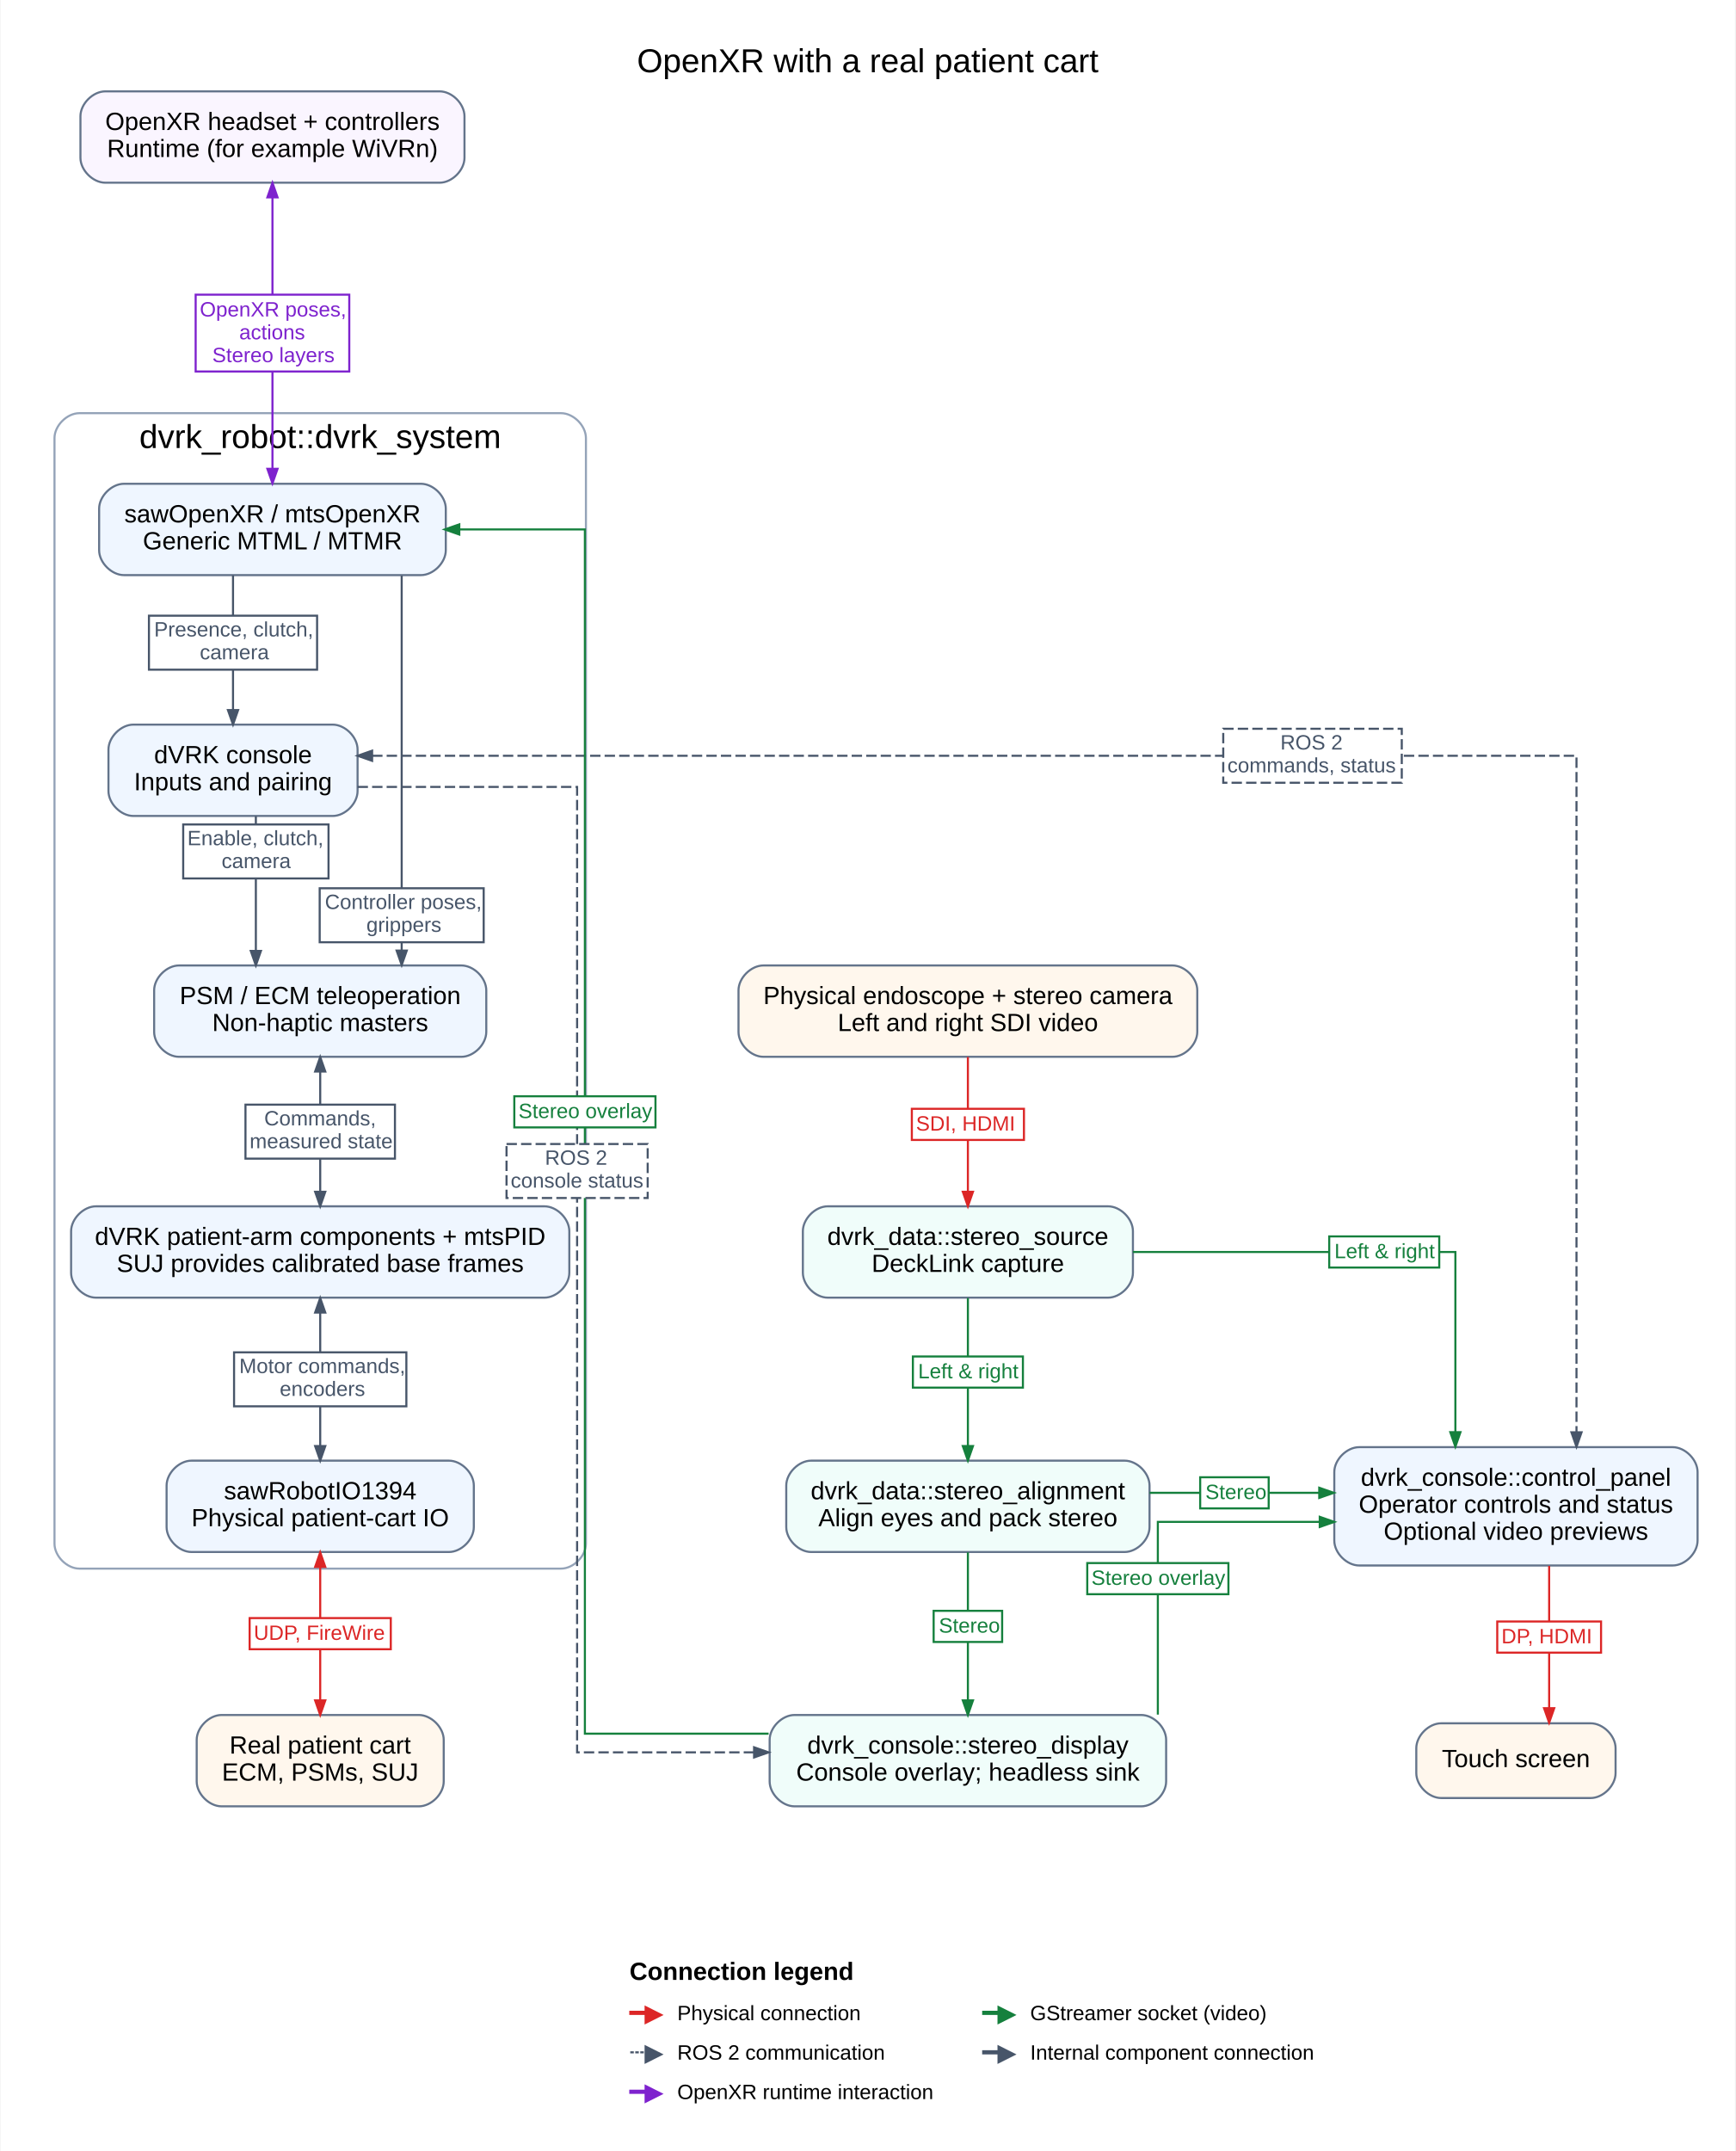
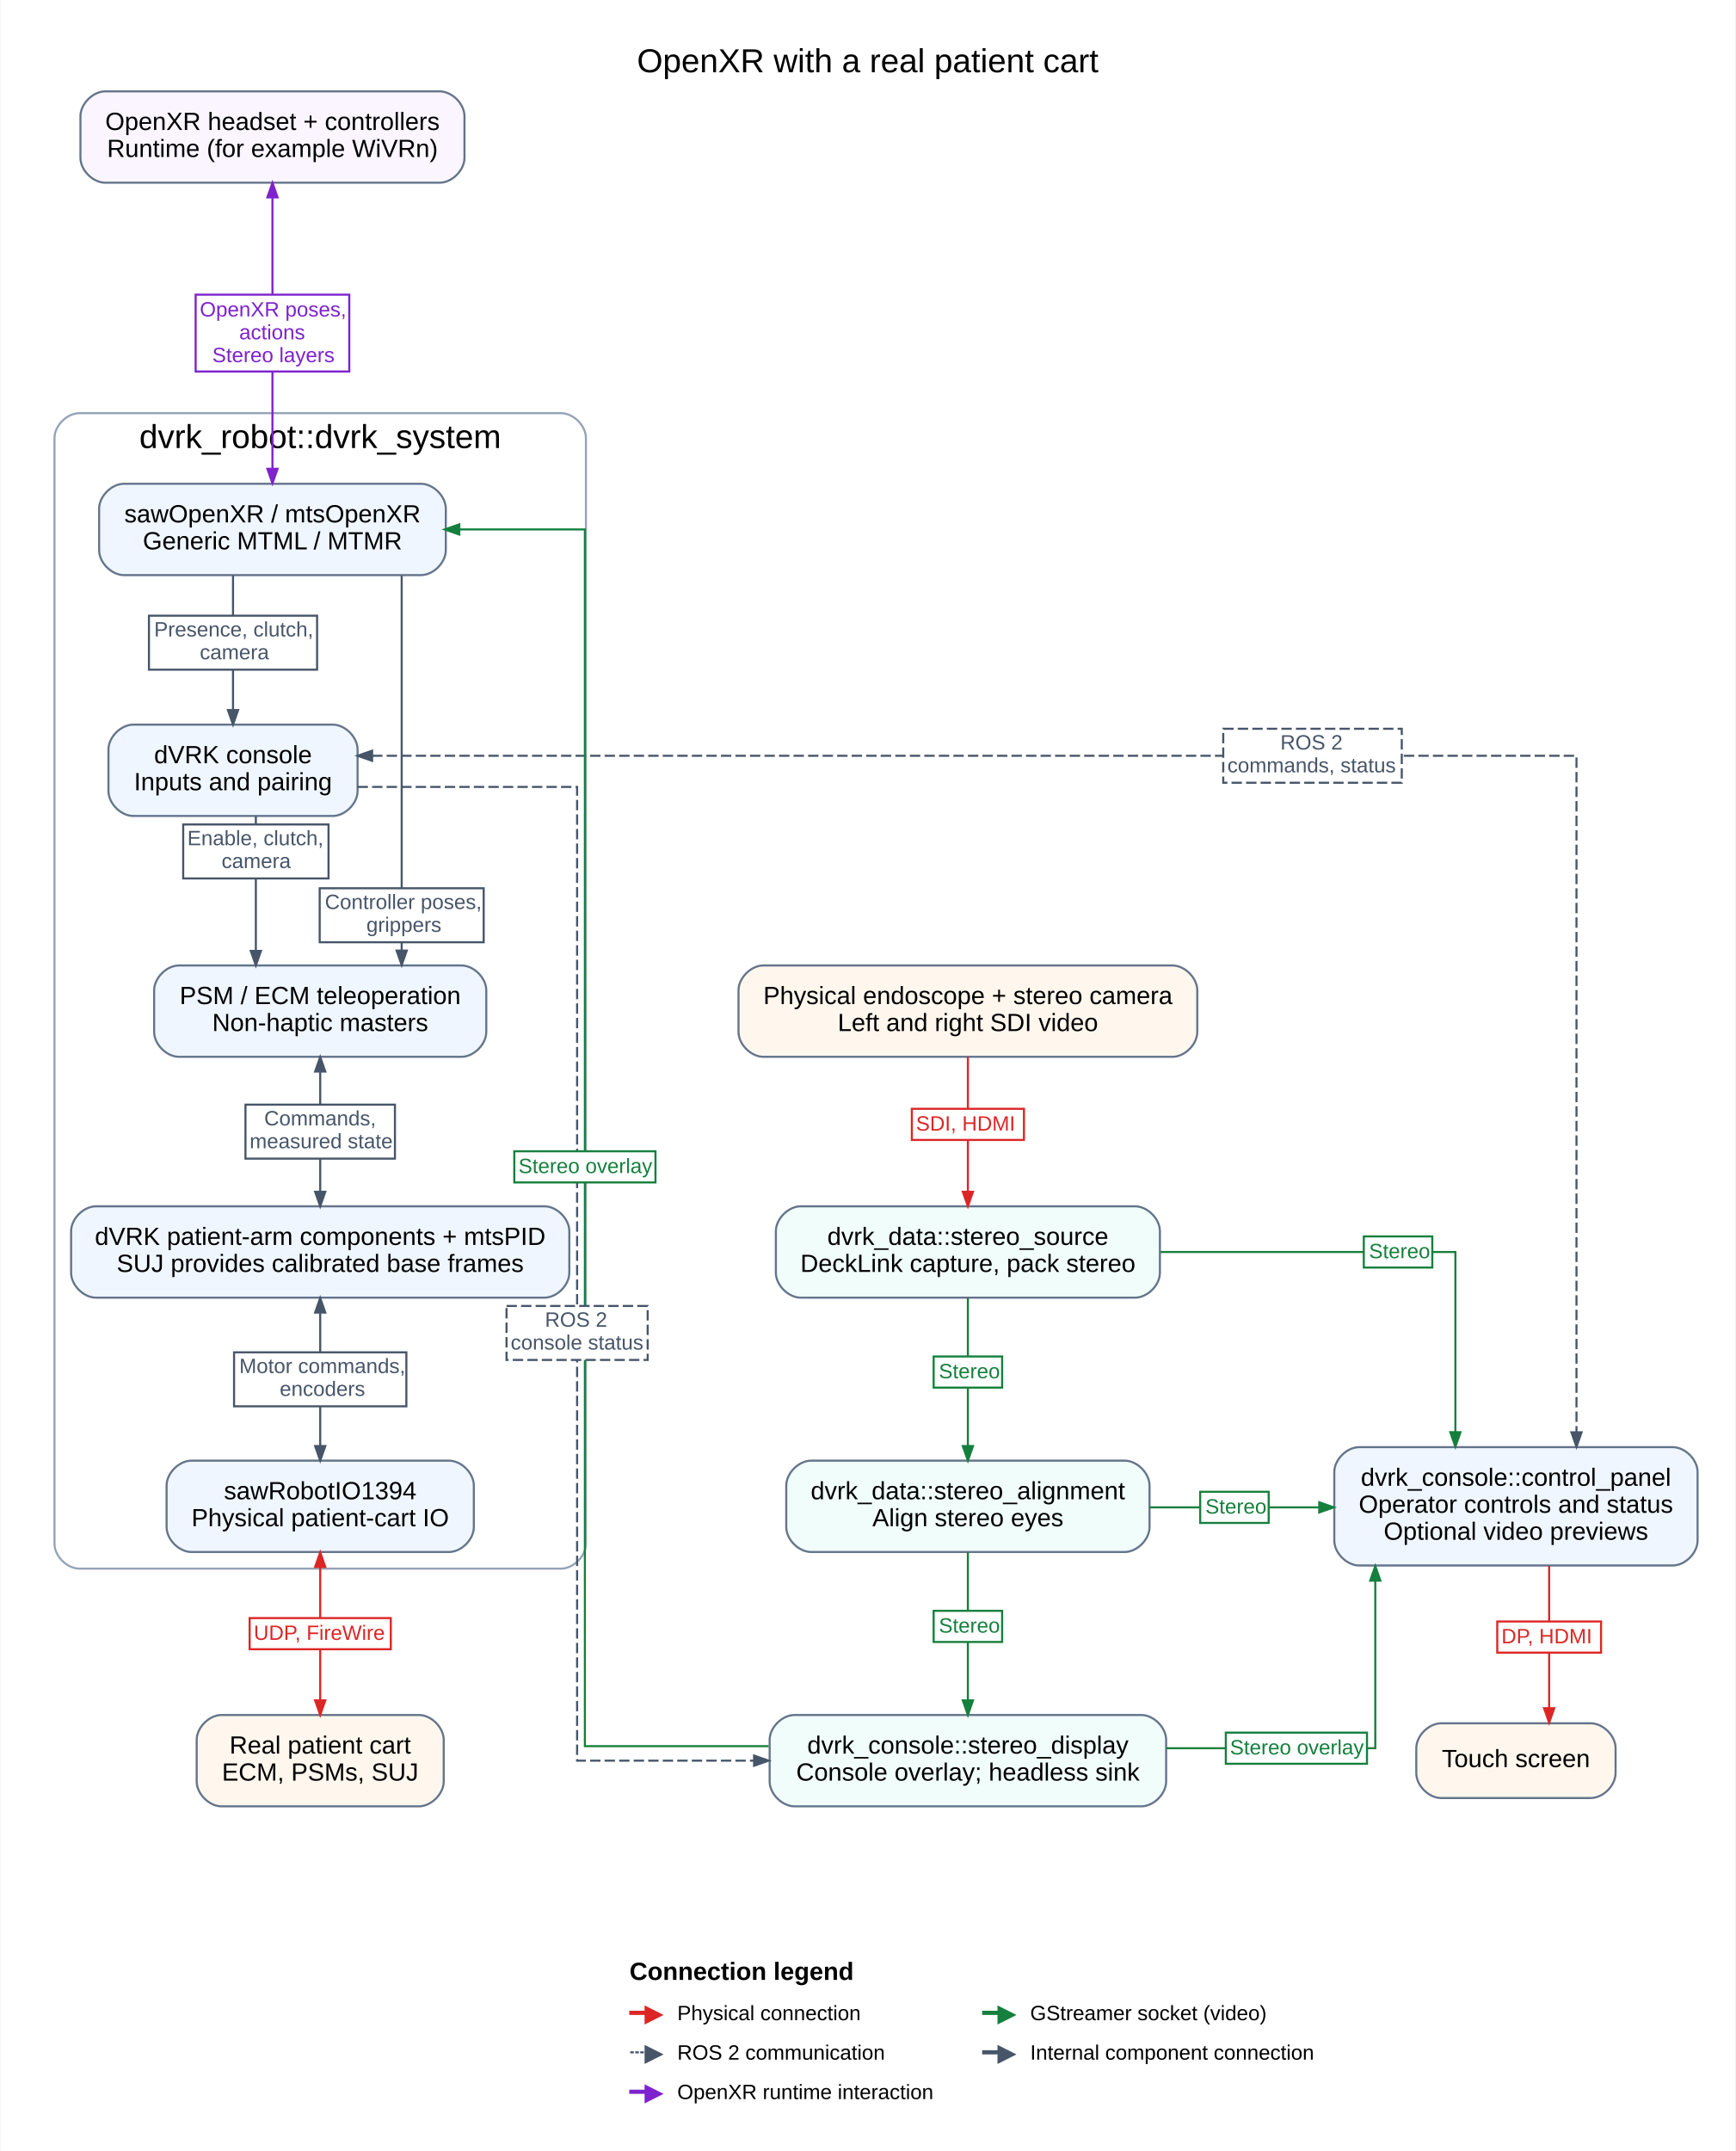
<svg xmlns="http://www.w3.org/2000/svg" width="836pt" height="1036pt" viewBox="0.00 0.00 835.50 1036.00">
  <g id="graph0" class="graph" transform="scale(1 1) rotate(0) translate(18 1018)">
    <polygon fill="white" stroke="transparent" points="-18,18 -18,-1018 817.5,-1018 817.5,18 -18,18" />
    <text text-anchor="middle" x="399.75" y="-983.2" font-family="Arial,Helvetica,sans-serif" font-size="16.00">OpenXR with a real patient cart</text>
    <g id="clust2" class="cluster">
      <path fill="white" stroke="#94a3b8" d="M20,-262.5C20,-262.5 252,-262.5 252,-262.5 258,-262.5 264,-268.5 264,-274.5 264,-274.5 264,-807 264,-807 264,-813 258,-819 252,-819 252,-819 20,-819 20,-819 14,-819 8,-813 8,-807 8,-807 8,-274.5 8,-274.5 8,-268.5 14,-262.5 20,-262.5" />
      <text text-anchor="middle" x="136" y="-802.2" font-family="Arial,Helvetica,sans-serif" font-size="16.00">dvrk_robot::dvrk_system</text>
    </g>
    <g id="node1" class="node">
      <path fill="#faf5ff" stroke="#64748b" d="M193.5,-974C193.5,-974 32.5,-974 32.5,-974 26.5,-974 20.5,-968 20.5,-962 20.5,-962 20.5,-942 20.5,-942 20.5,-936 26.5,-930 32.5,-930 32.5,-930 193.5,-930 193.5,-930 199.5,-930 205.5,-936 205.5,-942 205.5,-942 205.5,-962 205.5,-962 205.5,-968 199.5,-974 193.5,-974" />
      <text text-anchor="middle" x="113" y="-955.4" font-family="Arial,Helvetica,sans-serif" font-size="12.00">OpenXR headset + controllers</text>
      <text text-anchor="middle" x="113" y="-942.4" font-family="Arial,Helvetica,sans-serif" font-size="12.00">Runtime (for example WiVRn)</text>
    </g>
    <g id="node3" class="node">
      <path fill="#eff6ff" stroke="#64748b" d="M184.5,-785C184.5,-785 41.5,-785 41.5,-785 35.5,-785 29.5,-779 29.5,-773 29.5,-773 29.5,-753 29.5,-753 29.5,-747 35.5,-741 41.5,-741 41.5,-741 184.5,-741 184.5,-741 190.5,-741 196.5,-747 196.5,-753 196.5,-753 196.5,-773 196.5,-773 196.5,-779 190.5,-785 184.5,-785" />
      <text text-anchor="middle" x="113" y="-766.4" font-family="Arial,Helvetica,sans-serif" font-size="12.00">sawOpenXR / mtsOpenXR</text>
      <text text-anchor="middle" x="113" y="-753.4" font-family="Arial,Helvetica,sans-serif" font-size="12.00">Generic MTML / MTMR</text>
    </g>
    <g id="edge6" class="edge">
      <path fill="none" stroke="#7e22ce" d="M113,-922.95C113,-922.95 113,-792.2 113,-792.2" />
      <polygon fill="#7e22ce" stroke="#7e22ce" points="115.45,-792.2 113,-785.2 110.55,-792.2 115.45,-792.2" />
      <polygon fill="#7e22ce" stroke="#7e22ce" points="110.55,-922.95 113,-929.95 115.45,-922.95 110.55,-922.95" />
    </g>
    <g id="node2" class="node">
      <path fill="#fff7ed" stroke="#64748b" d="M183.5,-192C183.5,-192 88.5,-192 88.5,-192 82.5,-192 76.5,-186 76.5,-180 76.5,-180 76.5,-160 76.5,-160 76.5,-154 82.5,-148 88.5,-148 88.5,-148 183.5,-148 183.5,-148 189.5,-148 195.5,-154 195.5,-160 195.5,-160 195.5,-180 195.5,-180 195.5,-186 189.5,-192 183.5,-192" />
      <text text-anchor="middle" x="136" y="-173.4" font-family="Arial,Helvetica,sans-serif" font-size="12.00">Real patient cart</text>
      <text text-anchor="middle" x="136" y="-160.4" font-family="Arial,Helvetica,sans-serif" font-size="12.00">ECM, PSMs, SUJ</text>
    </g>
    <g id="node15" class="node">
      <text text-anchor="start" x="285" y="-64.4" font-family="Arial,Helvetica,sans-serif" font-weight="bold" font-size="12.00">Connection legend</text>
      <text text-anchor="start" x="285" y="-44.4" font-family="Arial,Helvetica,sans-serif" font-size="12.00" fill="#dc2626">━▶</text>
      <text text-anchor="start" x="308" y="-45" font-family="Arial,Helvetica,sans-serif" font-size="10.00">Physical connection</text>
      <text text-anchor="start" x="455" y="-44.4" font-family="Arial,Helvetica,sans-serif" font-size="12.00" fill="#15803d">━▶</text>
      <text text-anchor="start" x="478" y="-45" font-family="Arial,Helvetica,sans-serif" font-size="10.00">GStreamer socket (video)</text>
      <text text-anchor="start" x="285" y="-25.4" font-family="Arial,Helvetica,sans-serif" font-size="12.00" fill="#475569">┄▶</text>
      <text text-anchor="start" x="308" y="-26" font-family="Arial,Helvetica,sans-serif" font-size="10.00">ROS 2 communication</text>
      <text text-anchor="start" x="455" y="-25.4" font-family="Arial,Helvetica,sans-serif" font-size="12.00" fill="#475569">━▶</text>
      <text text-anchor="start" x="478" y="-26" font-family="Arial,Helvetica,sans-serif" font-size="10.00">Internal component connection</text>
      <text text-anchor="start" x="285" y="-6.4" font-family="Arial,Helvetica,sans-serif" font-size="12.00" fill="#7e22ce">━▶</text>
      <text text-anchor="start" x="308" y="-7" font-family="Arial,Helvetica,sans-serif" font-size="10.00">OpenXR runtime interaction</text>
    </g>
    <g id="node4" class="node">
      <path fill="#eff6ff" stroke="#64748b" d="M142,-669C142,-669 46,-669 46,-669 40,-669 34,-663 34,-657 34,-657 34,-637 34,-637 34,-631 40,-625 46,-625 46,-625 142,-625 142,-625 148,-625 154,-631 154,-637 154,-637 154,-657 154,-657 154,-663 148,-669 142,-669" />
      <text text-anchor="middle" x="94" y="-650.4" font-family="Arial,Helvetica,sans-serif" font-size="12.00">dVRK console</text>
      <text text-anchor="middle" x="94" y="-637.4" font-family="Arial,Helvetica,sans-serif" font-size="12.00">Inputs and pairing</text>
    </g>
    <g id="edge1" class="edge">
      <path fill="none" stroke="#475569" d="M94,-740.91C94,-740.91 94,-676.01 94,-676.01" />
      <polygon fill="#475569" stroke="#475569" points="96.45,-676.01 94,-669.01 91.55,-676.01 96.45,-676.01" />
    </g>
    <g id="node5" class="node">
      <path fill="#eff6ff" stroke="#64748b" d="M204,-553C204,-553 68,-553 68,-553 62,-553 56,-547 56,-541 56,-541 56,-521 56,-521 56,-515 62,-509 68,-509 68,-509 204,-509 204,-509 210,-509 216,-515 216,-521 216,-521 216,-541 216,-541 216,-547 210,-553 204,-553" />
      <text text-anchor="middle" x="136" y="-534.4" font-family="Arial,Helvetica,sans-serif" font-size="12.00">PSM / ECM teleoperation</text>
      <text text-anchor="middle" x="136" y="-521.4" font-family="Arial,Helvetica,sans-serif" font-size="12.00">Non-haptic masters</text>
    </g>
    <g id="edge2" class="edge">
      <path fill="none" stroke="#475569" d="M175.25,-740.75C175.25,-740.75 175.25,-560.18 175.25,-560.18" />
      <polygon fill="#475569" stroke="#475569" points="177.7,-560.18 175.25,-553.18 172.8,-560.18 177.7,-560.18" />
    </g>
    <g id="edge3" class="edge">
      <path fill="none" stroke="#475569" d="M105,-624.91C105,-624.91 105,-560.01 105,-560.01" />
      <polygon fill="#475569" stroke="#475569" points="107.45,-560.01 105,-553.01 102.55,-560.01 107.45,-560.01" />
    </g>
    <g id="node11" class="node">
      <path fill="#f0fdfa" stroke="#64748b" d="M531.5,-192C531.5,-192 364.5,-192 364.5,-192 358.5,-192 352.5,-186 352.5,-180 352.5,-180 352.5,-160 352.5,-160 352.5,-154 358.5,-148 364.5,-148 364.5,-148 531.5,-148 531.5,-148 537.5,-148 543.5,-154 543.5,-160 543.5,-160 543.5,-180 543.5,-180 543.5,-186 537.5,-192 531.5,-192" />
      <text text-anchor="middle" x="448" y="-173.4" font-family="Arial,Helvetica,sans-serif" font-size="12.00">dvrk_console::stereo_display</text>
      <text text-anchor="middle" x="448" y="-160.4" font-family="Arial,Helvetica,sans-serif" font-size="12.00">Console overlay; headless sink</text>
    </g>
    <g id="edge16" class="edge">
-       <path fill="none" stroke="#475569" stroke-dasharray="5,2" d="M154,-639C154,-639 259.75,-639 259.75,-639 259.75,-639 259.75,-174 259.75,-174 259.75,-174 345,-174 345,-174" />
-       <polygon fill="#475569" stroke="#475569" points="345,-176.45 352,-174 345,-171.55 345,-176.45" />
+       <path fill="none" stroke="#475569" stroke-dasharray="5,2" d="M154,-639C154,-639 259.75,-639 259.75,-639 259.75,-639 259.75,-170 259.75,-170 259.75,-170 345,-170 345,-170" />
+       <polygon fill="#475569" stroke="#475569" points="345,-172.45 352,-170 345,-167.55 345,-172.45" />
    </g>
    <g id="node12" class="node">
      <path fill="#eff6ff" stroke="#64748b" d="M787.5,-321C787.5,-321 636.5,-321 636.5,-321 630.5,-321 624.5,-315 624.5,-309 624.5,-309 624.5,-276 624.5,-276 624.5,-270 630.5,-264 636.5,-264 636.5,-264 787.5,-264 787.5,-264 793.5,-264 799.5,-270 799.5,-276 799.5,-276 799.5,-309 799.5,-309 799.5,-315 793.5,-321 787.5,-321" />
      <text text-anchor="middle" x="712" y="-302.4" font-family="Arial,Helvetica,sans-serif" font-size="12.00">dvrk_console::control_panel</text>
      <text text-anchor="middle" x="712" y="-289.4" font-family="Arial,Helvetica,sans-serif" font-size="12.00">Operator controls and status</text>
      <text text-anchor="middle" x="712" y="-276.4" font-family="Arial,Helvetica,sans-serif" font-size="12.00">Optional video previews</text>
    </g>
    <g id="edge11" class="edge">
      <path fill="none" stroke="#475569" stroke-dasharray="5,2" d="M161.01,-654C161.01,-654 741.17,-654 741.17,-654 741.17,-654 741.17,-328.17 741.17,-328.17" />
      <polygon fill="#475569" stroke="#475569" points="161.01,-651.55 154.01,-654 161.01,-656.45 161.01,-651.55" />
      <polygon fill="#475569" stroke="#475569" points="743.62,-328.17 741.17,-321.17 738.72,-328.17 743.62,-328.17" />
    </g>
    <g id="node6" class="node">
      <path fill="#eff6ff" stroke="#64748b" d="M244,-437C244,-437 28,-437 28,-437 22,-437 16,-431 16,-425 16,-425 16,-405 16,-405 16,-399 22,-393 28,-393 28,-393 244,-393 244,-393 250,-393 256,-399 256,-405 256,-405 256,-425 256,-425 256,-431 250,-437 244,-437" />
      <text text-anchor="middle" x="136" y="-418.4" font-family="Arial,Helvetica,sans-serif" font-size="12.00">dVRK patient-arm components + mtsPID</text>
      <text text-anchor="middle" x="136" y="-405.4" font-family="Arial,Helvetica,sans-serif" font-size="12.00">SUJ provides calibrated base frames</text>
    </g>
    <g id="edge4" class="edge">
      <path fill="none" stroke="#475569" d="M136,-501.91C136,-501.91 136,-444.01 136,-444.01" />
      <polygon fill="#475569" stroke="#475569" points="138.45,-444.01 136,-437.01 133.55,-444.01 138.45,-444.01" />
      <polygon fill="#475569" stroke="#475569" points="133.55,-501.91 136,-508.91 138.45,-501.91 133.55,-501.91" />
    </g>
    <g id="node7" class="node">
      <path fill="#eff6ff" stroke="#64748b" d="M198,-314.5C198,-314.5 74,-314.5 74,-314.5 68,-314.5 62,-308.5 62,-302.5 62,-302.5 62,-282.5 62,-282.5 62,-276.5 68,-270.5 74,-270.5 74,-270.5 198,-270.5 198,-270.5 204,-270.5 210,-276.5 210,-282.5 210,-282.5 210,-302.5 210,-302.5 210,-308.5 204,-314.5 198,-314.5" />
      <text text-anchor="middle" x="136" y="-295.9" font-family="Arial,Helvetica,sans-serif" font-size="12.00">sawRobotIO1394</text>
      <text text-anchor="middle" x="136" y="-282.9" font-family="Arial,Helvetica,sans-serif" font-size="12.00">Physical patient-cart IO</text>
    </g>
    <g id="edge5" class="edge">
      <path fill="none" stroke="#475569" d="M136,-385.82C136,-385.82 136,-321.52 136,-321.52" />
      <polygon fill="#475569" stroke="#475569" points="138.45,-321.52 136,-314.52 133.55,-321.52 138.45,-321.52" />
      <polygon fill="#475569" stroke="#475569" points="133.55,-385.82 136,-392.82 138.45,-385.82 133.55,-385.82" />
    </g>
    <g id="edge7" class="edge">
      <path fill="none" stroke="#dc2626" d="M136,-263.32C136,-263.32 136,-199.02 136,-199.02" />
      <polygon fill="#dc2626" stroke="#dc2626" points="138.45,-199.02 136,-192.02 133.55,-199.02 138.45,-199.02" />
      <polygon fill="#dc2626" stroke="#dc2626" points="133.55,-263.32 136,-270.32 138.45,-263.32 133.55,-263.32" />
    </g>
    <g id="node8" class="node">
      <path fill="#fff7ed" stroke="#64748b" d="M546.5,-553C546.5,-553 349.5,-553 349.5,-553 343.5,-553 337.5,-547 337.5,-541 337.5,-541 337.5,-521 337.5,-521 337.5,-515 343.5,-509 349.5,-509 349.5,-509 546.5,-509 546.5,-509 552.5,-509 558.5,-515 558.5,-521 558.5,-521 558.5,-541 558.5,-541 558.5,-547 552.5,-553 546.5,-553" />
      <text text-anchor="middle" x="448" y="-534.4" font-family="Arial,Helvetica,sans-serif" font-size="12.00">Physical endoscope + stereo camera</text>
      <text text-anchor="middle" x="448" y="-521.4" font-family="Arial,Helvetica,sans-serif" font-size="12.00">Left and right SDI video</text>
    </g>
    <g id="node9" class="node">
-       <path fill="#f0fdfa" stroke="#64748b" d="M515.5,-437C515.5,-437 380.5,-437 380.5,-437 374.5,-437 368.5,-431 368.5,-425 368.5,-425 368.5,-405 368.5,-405 368.5,-399 374.5,-393 380.5,-393 380.5,-393 515.5,-393 515.5,-393 521.5,-393 527.5,-399 527.5,-405 527.5,-405 527.5,-425 527.5,-425 527.5,-431 521.5,-437 515.5,-437" />
+       <path fill="#f0fdfa" stroke="#64748b" d="M528.5,-437C528.5,-437 367.5,-437 367.5,-437 361.5,-437 355.5,-431 355.5,-425 355.5,-425 355.5,-405 355.5,-405 355.5,-399 361.5,-393 367.5,-393 367.5,-393 528.5,-393 528.5,-393 534.5,-393 540.5,-399 540.5,-405 540.5,-405 540.5,-425 540.5,-425 540.5,-431 534.5,-437 528.5,-437" />
      <text text-anchor="middle" x="448" y="-418.4" font-family="Arial,Helvetica,sans-serif" font-size="12.00">dvrk_data::stereo_source</text>
-       <text text-anchor="middle" x="448" y="-405.4" font-family="Arial,Helvetica,sans-serif" font-size="12.00">DeckLink capture</text>
+       <text text-anchor="middle" x="448" y="-405.4" font-family="Arial,Helvetica,sans-serif" font-size="12.00">DeckLink capture, pack stereo</text>
    </g>
    <g id="edge8" class="edge">
      <path fill="none" stroke="#dc2626" d="M448,-508.91C448,-508.91 448,-444.01 448,-444.01" />
      <polygon fill="#dc2626" stroke="#dc2626" points="450.45,-444.01 448,-437.01 445.55,-444.01 450.45,-444.01" />
    </g>
    <g id="node10" class="node">
      <path fill="#f0fdfa" stroke="#64748b" d="M523.5,-314.5C523.5,-314.5 372.5,-314.5 372.5,-314.5 366.5,-314.5 360.5,-308.5 360.5,-302.5 360.5,-302.5 360.5,-282.5 360.5,-282.5 360.5,-276.5 366.5,-270.5 372.5,-270.5 372.5,-270.5 523.5,-270.5 523.5,-270.5 529.5,-270.5 535.5,-276.5 535.5,-282.5 535.5,-282.5 535.5,-302.5 535.5,-302.5 535.5,-308.5 529.5,-314.5 523.5,-314.5" />
      <text text-anchor="middle" x="448" y="-295.9" font-family="Arial,Helvetica,sans-serif" font-size="12.00">dvrk_data::stereo_alignment</text>
-       <text text-anchor="middle" x="448" y="-282.9" font-family="Arial,Helvetica,sans-serif" font-size="12.00">Align eyes and pack stereo</text>
+       <text text-anchor="middle" x="448" y="-282.9" font-family="Arial,Helvetica,sans-serif" font-size="12.00">Align stereo eyes</text>
    </g>
    <g id="edge9" class="edge">
      <path fill="none" stroke="#15803d" d="M448,-392.82C448,-392.82 448,-321.52 448,-321.52" />
      <polygon fill="#15803d" stroke="#15803d" points="450.45,-321.52 448,-314.52 445.55,-321.52 450.45,-321.52" />
    </g>
    <g id="edge12" class="edge">
-       <path fill="none" stroke="#15803d" d="M527.5,-415C595.63,-415 682.83,-415 682.83,-415 682.83,-415 682.83,-328.22 682.83,-328.22" />
+       <path fill="none" stroke="#15803d" d="M540.81,-415C606.45,-415 682.83,-415 682.83,-415 682.83,-415 682.83,-328.22 682.83,-328.22" />
      <polygon fill="#15803d" stroke="#15803d" points="685.28,-328.22 682.83,-321.22 680.38,-328.22 685.28,-328.22" />
    </g>
    <g id="edge10" class="edge">
      <path fill="none" stroke="#15803d" d="M448,-270.32C448,-270.32 448,-199.02 448,-199.02" />
      <polygon fill="#15803d" stroke="#15803d" points="450.45,-199.02 448,-192.02 445.55,-199.02 450.45,-199.02" />
    </g>
    <g id="edge13" class="edge">
-       <path fill="none" stroke="#15803d" d="M535.54,-299C535.54,-299 617.25,-299 617.25,-299" />
-       <polygon fill="#15803d" stroke="#15803d" points="617.25,-301.45 624.25,-299 617.25,-296.55 617.25,-301.45" />
+       <path fill="none" stroke="#15803d" d="M535.54,-292C535.54,-292 617.25,-292 617.25,-292" />
+       <polygon fill="#15803d" stroke="#15803d" points="617.25,-294.45 624.25,-292 617.25,-289.55 617.25,-294.45" />
    </g>
    <g id="edge17" class="edge">
-       <path fill="none" stroke="#15803d" d="M352,-183C352,-183 263.5,-183 263.5,-183 263.5,-183 263.5,-763 263.5,-763 263.5,-763 203,-763 203,-763" />
+       <path fill="none" stroke="#15803d" d="M352,-177C352,-177 263.5,-177 263.5,-177 263.5,-177 263.5,-763 263.5,-763 263.5,-763 203,-763 203,-763" />
      <polygon fill="#15803d" stroke="#15803d" points="203,-760.55 196,-763 203,-765.45 203,-760.55" />
    </g>
    <g id="edge14" class="edge">
-       <path fill="none" stroke="#15803d" d="M539.5,-192.17C539.5,-225.59 539.5,-285 539.5,-285 539.5,-285 617.49,-285 617.49,-285" />
-       <polygon fill="#15803d" stroke="#15803d" points="617.49,-287.45 624.49,-285 617.49,-282.55 617.49,-287.45" />
+       <path fill="none" stroke="#15803d" d="M543.54,-176C593.45,-176 644.25,-176 644.25,-176 644.25,-176 644.25,-256.7 644.25,-256.7" />
+       <polygon fill="#15803d" stroke="#15803d" points="641.8,-256.7 644.25,-263.7 646.7,-256.7 641.8,-256.7" />
    </g>
    <g id="node13" class="node">
      <path fill="#fff7ed" stroke="#64748b" d="M748,-188C748,-188 676,-188 676,-188 670,-188 664,-182 664,-176 664,-176 664,-164 664,-164 664,-158 670,-152 676,-152 676,-152 748,-152 748,-152 754,-152 760,-158 760,-164 760,-164 760,-176 760,-176 760,-182 754,-188 748,-188" />
      <text text-anchor="middle" x="712" y="-166.9" font-family="Arial,Helvetica,sans-serif" font-size="12.00">Touch screen</text>
    </g>
    <g id="edge15" class="edge">
      <path fill="none" stroke="#dc2626" d="M728,-263.78C728,-263.78 728,-195.28 728,-195.28" />
      <polygon fill="#dc2626" stroke="#dc2626" points="730.45,-195.28 728,-188.28 725.55,-195.28 730.45,-195.28" />
    </g>
    <g class="edge-label" data-edge="headset-&gt;xr" transform="translate(37.000 18.505)">
      <rect x="39.0" y="-894.58" width="74.0" height="37.0" fill="white" fill-opacity="1" stroke="#7e22ce" stroke-width="1" />
      <text text-anchor="start" x="41" y="-884.08" font-family="Arial,Helvetica,sans-serif" font-size="10.00" fill="#7e22ce">OpenXR poses,</text>
      <text text-anchor="start" x="60" y="-873.08" font-family="Arial,Helvetica,sans-serif" font-size="10.00" fill="#7e22ce">actions</text>
      <text text-anchor="start" x="47" y="-862.08" font-family="Arial,Helvetica,sans-serif" font-size="10.00" fill="#7e22ce">Stereo layers</text>
    </g>
    <g class="edge-label" data-edge="xr-&gt;console" transform="translate(40.500 13.000)">
      <rect x="13.0" y="-734.46" width="81.0" height="26.0" fill="white" fill-opacity="1" stroke="#475569" stroke-width="1" />
      <text text-anchor="start" x="15.5" y="-724.46" font-family="Arial,Helvetica,sans-serif" font-size="10.00" fill="#475569">Presence, clutch,</text>
      <text text-anchor="start" x="37.5" y="-713.46" font-family="Arial,Helvetica,sans-serif" font-size="10.00" fill="#475569">camera</text>
    </g>
    <g class="edge-label" data-edge="xr-&gt;teleop" transform="translate(-39.500 86.290)">
      <rect x="175.25" y="-676.47" width="79.0" height="26.0" fill="white" fill-opacity="1" stroke="#475569" stroke-width="1" />
      <text text-anchor="start" x="177.75" y="-666.47" font-family="Arial,Helvetica,sans-serif" font-size="10.00" fill="#475569">Controller poses,</text>
      <text text-anchor="start" x="197.75" y="-655.47" font-family="Arial,Helvetica,sans-serif" font-size="10.00" fill="#475569">grippers</text>
    </g>
    <g class="edge-label" data-edge="console-&gt;teleop" transform="translate(35.000 -2.450)">
      <rect x="35.0" y="-618.46" width="70.0" height="26.0" fill="white" fill-opacity="1" stroke="#475569" stroke-width="1" />
      <text text-anchor="start" x="37" y="-608.46" font-family="Arial,Helvetica,sans-serif" font-size="10.00" fill="#475569">Enable, clutch,</text>
      <text text-anchor="start" x="53.5" y="-597.46" font-family="Arial,Helvetica,sans-serif" font-size="10.00" fill="#475569">camera</text>
    </g>
-     <g class="edge-label" data-edge="console:e-&gt;display:w" transform="translate(-34.000 -24.250)">
-       <rect x="259.75" y="-442.75" width="68.0" height="26.0" fill="white" fill-opacity="1" stroke="#475569" stroke-width="1" stroke-dasharray="5,2" />
-       <text text-anchor="start" x="278.25" y="-432.75" font-family="Arial,Helvetica,sans-serif" font-size="10.00" fill="#475569">ROS 2</text>
-       <text text-anchor="start" x="261.75" y="-421.75" font-family="Arial,Helvetica,sans-serif" font-size="10.00" fill="#475569">console status</text>
+     <g class="edge-label" data-edge="console:e-&gt;display:w" transform="translate(-34.000 51.750)">
+       <rect x="259.75" y="-440.75" width="68.0" height="26.0" fill="white" fill-opacity="1" stroke="#475569" stroke-width="1" stroke-dasharray="5,2" />
+       <text text-anchor="start" x="278.25" y="-430.75" font-family="Arial,Helvetica,sans-serif" font-size="10.00" fill="#475569">ROS 2</text>
+       <text text-anchor="start" x="261.75" y="-419.75" font-family="Arial,Helvetica,sans-serif" font-size="10.00" fill="#475569">console status</text>
    </g>
    <g class="edge-label" data-edge="console-&gt;control_panel" transform="translate(42.995 13.000)">
      <rect x="528.01" y="-680.0" width="86.0" height="26.0" fill="white" fill-opacity="1" stroke="#475569" stroke-width="1" stroke-dasharray="5,2" />
      <text text-anchor="start" x="555.51" y="-670" font-family="Arial,Helvetica,sans-serif" font-size="10.00" fill="#475569">ROS 2</text>
      <text text-anchor="start" x="530.01" y="-659" font-family="Arial,Helvetica,sans-serif" font-size="10.00" fill="#475569">commands, status</text>
    </g>
    <g class="edge-label" data-edge="teleop-&gt;arms" transform="translate(36.000 13.000)">
      <rect x="64.0" y="-498.96" width="72.0" height="26.0" fill="white" fill-opacity="1" stroke="#475569" stroke-width="1" />
      <text text-anchor="start" x="73" y="-488.96" font-family="Arial,Helvetica,sans-serif" font-size="10.00" fill="#475569">Commands,</text>
      <text text-anchor="start" x="66" y="-477.96" font-family="Arial,Helvetica,sans-serif" font-size="10.00" fill="#475569">measured state</text>
    </g>
    <g class="edge-label" data-edge="arms-&gt;io" transform="translate(41.500 13.000)">
      <rect x="53.0" y="-379.67" width="83.0" height="26.0" fill="white" fill-opacity="1" stroke="#475569" stroke-width="1" />
      <text text-anchor="start" x="55.5" y="-369.67" font-family="Arial,Helvetica,sans-serif" font-size="10.00" fill="#475569">Motor commands,</text>
      <text text-anchor="start" x="75" y="-358.67" font-family="Arial,Helvetica,sans-serif" font-size="10.00" fill="#475569">encoders</text>
    </g>
    <g class="edge-label" data-edge="io-&gt;cart" transform="translate(34.000 7.500)">
      <rect x="68.0" y="-246.17" width="68.0" height="15.0" fill="white" fill-opacity="1" stroke="#dc2626" stroke-width="1" />
      <text text-anchor="start" x="70" y="-235.67" font-family="Arial,Helvetica,sans-serif" font-size="10.00" fill="#dc2626">UDP, FireWire</text>
    </g>
    <g class="edge-label" data-edge="camera-&gt;source" transform="translate(27.000 7.500)">
      <rect x="394.0" y="-491.46" width="54.0" height="15.0" fill="white" fill-opacity="1" stroke="#dc2626" stroke-width="1" />
      <text text-anchor="start" x="396" y="-480.96" font-family="Arial,Helvetica,sans-serif" font-size="10.00" fill="#dc2626">SDI, HDMI</text>
    </g>
-     <g class="edge-label" data-edge="source-&gt;alignment" transform="translate(26.500 7.500)">
-       <rect x="395.0" y="-372.17" width="53.0" height="15.0" fill="white" fill-opacity="1" stroke="#15803d" stroke-width="1" />
-       <text text-anchor="start" x="397.5" y="-361.67" font-family="Arial,Helvetica,sans-serif" font-size="10.00" fill="#15803d">Left &amp; right</text>
-     </g>
-     <g class="edge-label" data-edge="source-&gt;control_panel" transform="translate(26.495 7.500)">
-       <rect x="595.56" y="-430.0" width="53.0" height="15.0" fill="white" fill-opacity="1" stroke="#15803d" stroke-width="1" />
-       <text text-anchor="start" x="598.06" y="-419.5" font-family="Arial,Helvetica,sans-serif" font-size="10.00" fill="#15803d">Left &amp; right</text>
+     <g class="edge-label" data-edge="source-&gt;alignment" transform="translate(16.500 7.500)">
+       <rect x="415.0" y="-372.17" width="33.0" height="15.0" fill="white" fill-opacity="1" stroke="#15803d" stroke-width="1" />
+       <text text-anchor="start" x="417.5" y="-361.67" font-family="Arial,Helvetica,sans-serif" font-size="10.00" fill="#15803d">Stereo</text>
+     </g>
+     <g class="edge-label" data-edge="source-&gt;control_panel" transform="translate(16.500 7.500)">
+       <rect x="622.21" y="-430.0" width="33.0" height="15.0" fill="white" fill-opacity="1" stroke="#15803d" stroke-width="1" />
+       <text text-anchor="start" x="624.71" y="-419.5" font-family="Arial,Helvetica,sans-serif" font-size="10.00" fill="#15803d">Stereo</text>
    </g>
    <g class="edge-label" data-edge="alignment-&gt;display" transform="translate(16.500 7.500)">
      <rect x="415.0" y="-249.67" width="33.0" height="15.0" fill="white" fill-opacity="1" stroke="#15803d" stroke-width="1" />
      <text text-anchor="start" x="417.5" y="-239.17" font-family="Arial,Helvetica,sans-serif" font-size="10.00" fill="#15803d">Stereo</text>
    </g>
    <g class="edge-label" data-edge="alignment-&gt;control_panel" transform="translate(16.505 7.500)">
-       <rect x="543.39" y="-314.0" width="33.0" height="15.0" fill="white" fill-opacity="1" stroke="#15803d" stroke-width="1" />
-       <text text-anchor="start" x="545.89" y="-303.5" font-family="Arial,Helvetica,sans-serif" font-size="10.00" fill="#15803d">Stereo</text>
-     </g>
-     <g class="edge-label" data-edge="display:w-&gt;xr:e" transform="translate(34.000 -16.000)">
-       <rect x="195.5" y="-474.0" width="68.0" height="15.0" fill="white" fill-opacity="1" stroke="#15803d" stroke-width="1" />
-       <text text-anchor="start" x="197.5" y="-463.5" font-family="Arial,Helvetica,sans-serif" font-size="10.00" fill="#15803d">Stereo overlay</text>
-     </g>
-     <g class="edge-label" data-edge="display-&gt;control_panel" transform="translate(-34.000 27.410)">
-       <rect x="539.5" y="-292.58" width="68.0" height="15.0" fill="white" fill-opacity="1" stroke="#15803d" stroke-width="1" />
-       <text text-anchor="start" x="541.5" y="-282.08" font-family="Arial,Helvetica,sans-serif" font-size="10.00" fill="#15803d">Stereo overlay</text>
+       <rect x="543.39" y="-307.0" width="33.0" height="15.0" fill="white" fill-opacity="1" stroke="#15803d" stroke-width="1" />
+       <text text-anchor="start" x="545.89" y="-296.5" font-family="Arial,Helvetica,sans-serif" font-size="10.00" fill="#15803d">Stereo</text>
+     </g>
+     <g class="edge-label" data-edge="display:w-&gt;xr:e" transform="translate(34.000 7.500)">
+       <rect x="195.5" y="-471.0" width="68.0" height="15.0" fill="white" fill-opacity="1" stroke="#15803d" stroke-width="1" />
+       <text text-anchor="start" x="197.5" y="-460.5" font-family="Arial,Helvetica,sans-serif" font-size="10.00" fill="#15803d">Stereo overlay</text>
+     </g>
+     <g class="edge-label" data-edge="display-&gt;control_panel" transform="translate(6.000 7.500)">
+       <rect x="566.25" y="-191.0" width="68.0" height="15.0" fill="white" fill-opacity="1" stroke="#15803d" stroke-width="1" />
+       <text text-anchor="start" x="568.25" y="-180.5" font-family="Arial,Helvetica,sans-serif" font-size="10.00" fill="#15803d">Stereo overlay</text>
    </g>
    <g class="edge-label" data-edge="control_panel-&gt;touchscreen" transform="translate(25.000 7.500)">
      <rect x="678.0" y="-244.53" width="50.0" height="15.0" fill="white" fill-opacity="1" stroke="#dc2626" stroke-width="1" />
      <text text-anchor="start" x="680" y="-234.03" font-family="Arial,Helvetica,sans-serif" font-size="10.00" fill="#dc2626">DP, HDMI</text>
    </g>
  </g>
</svg>
